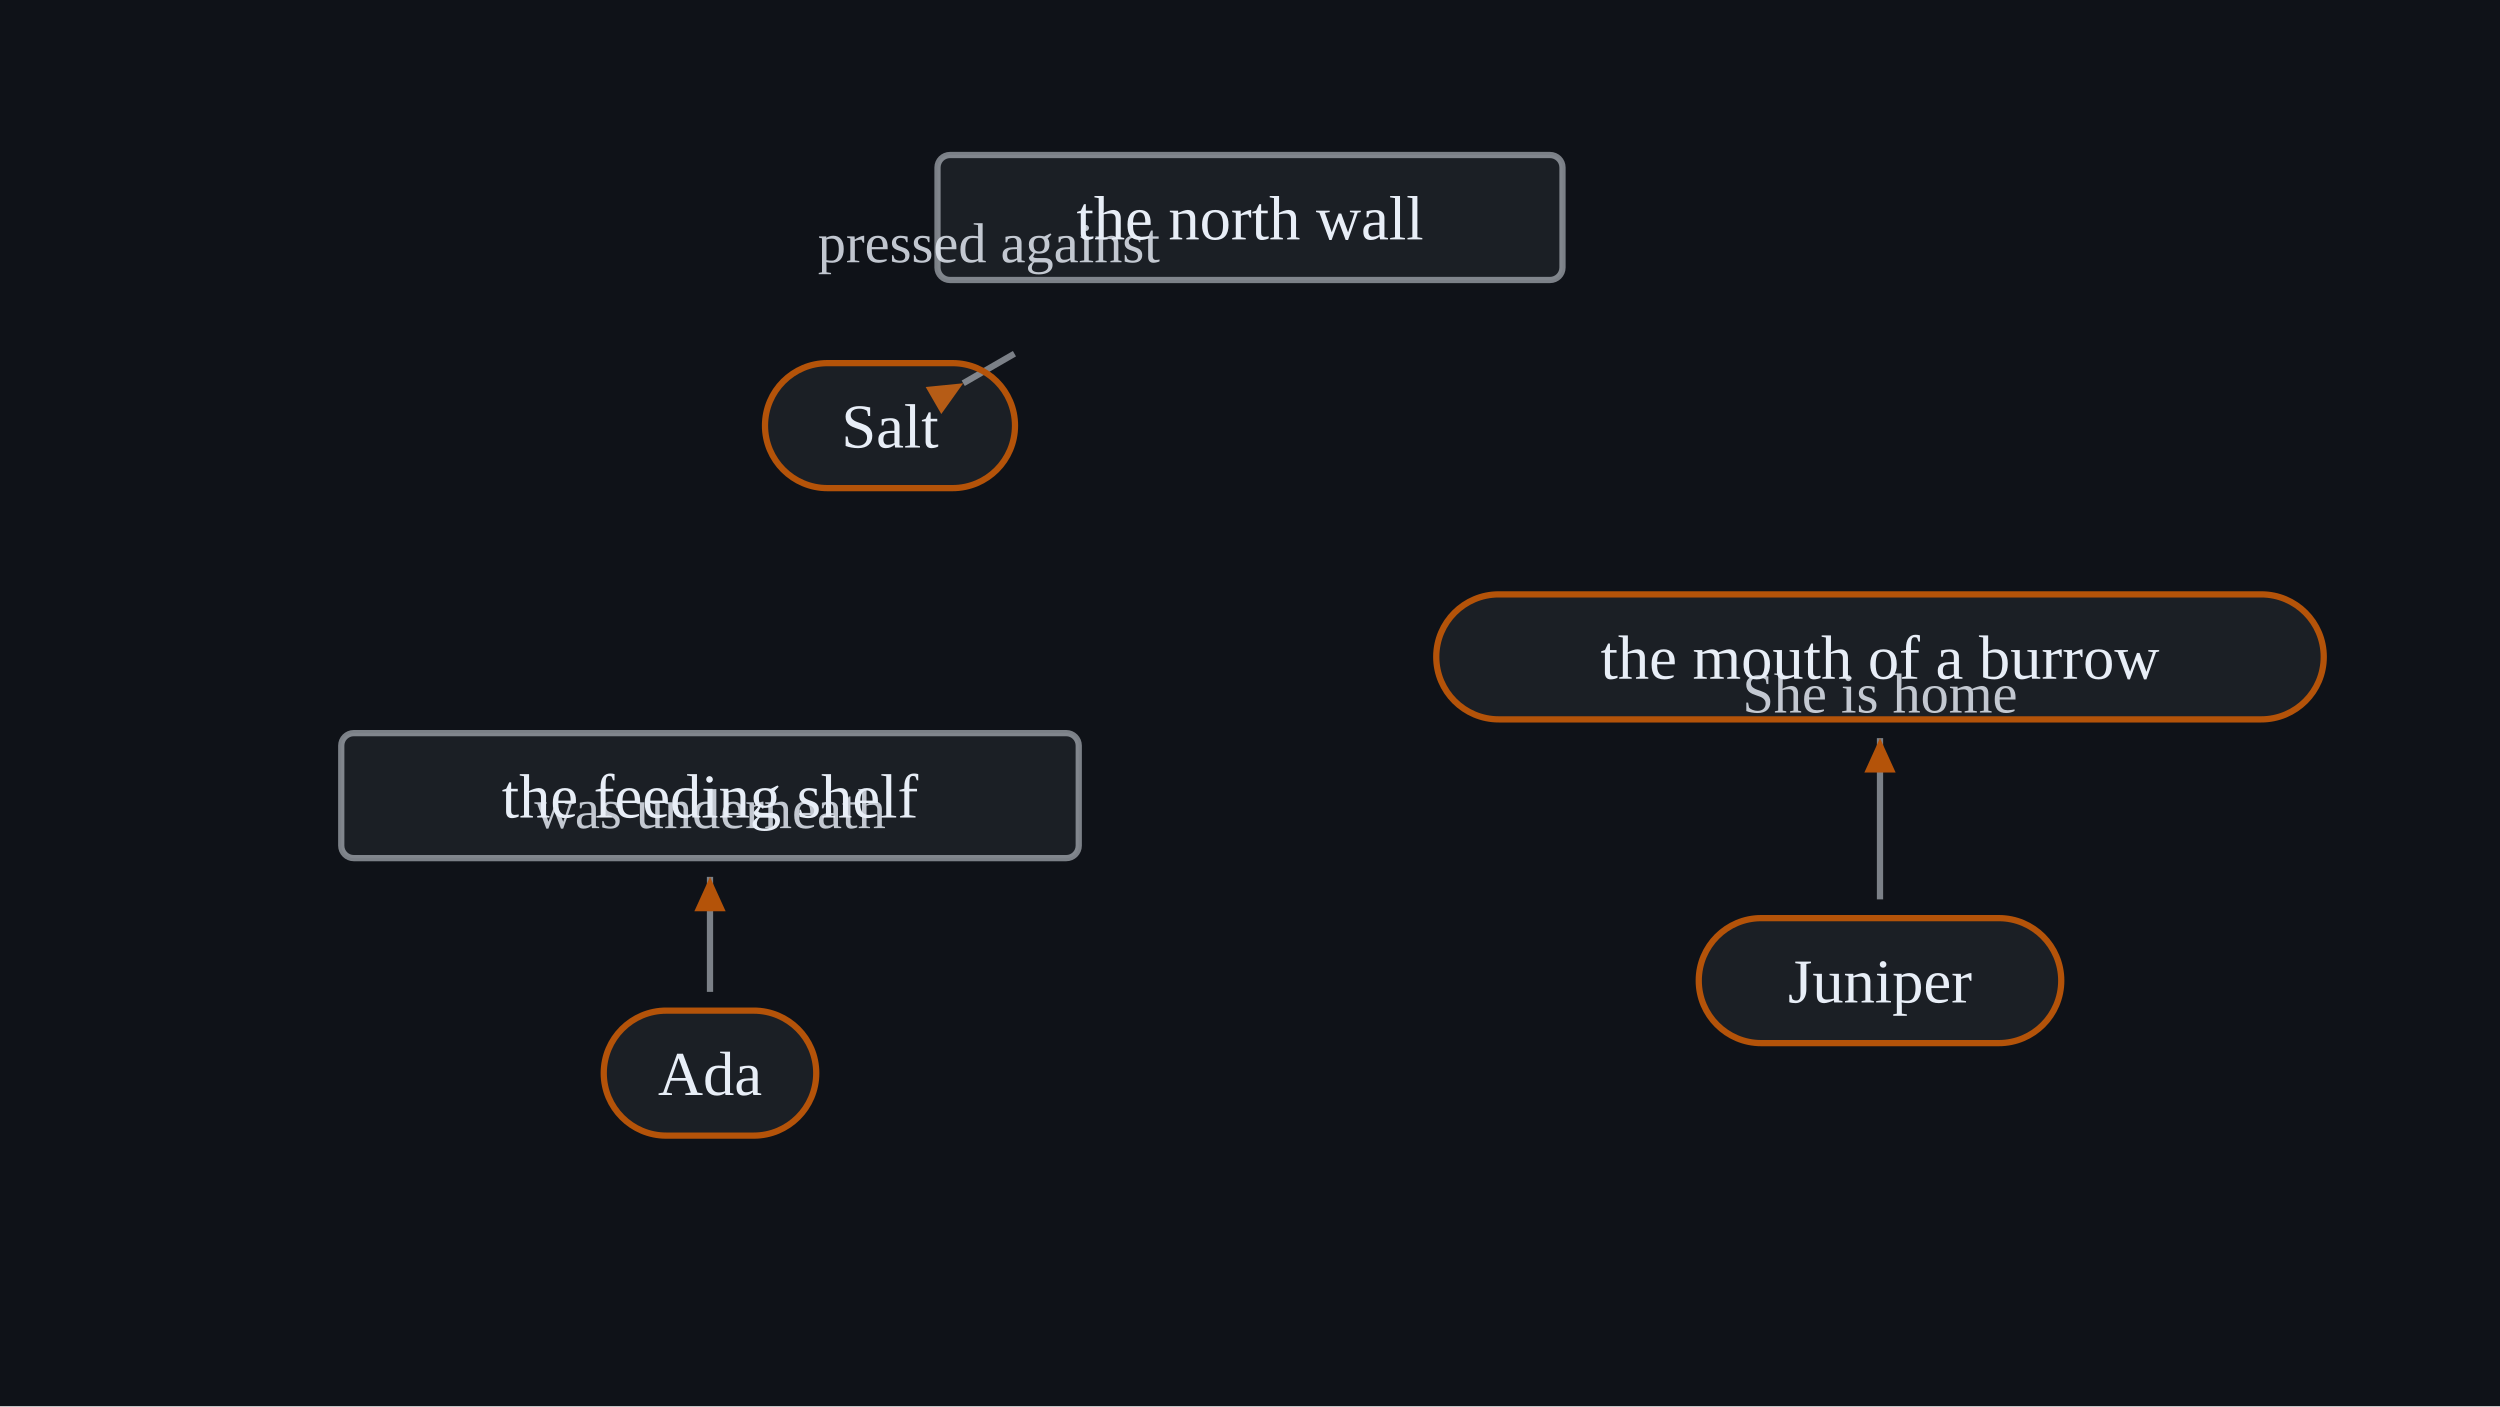
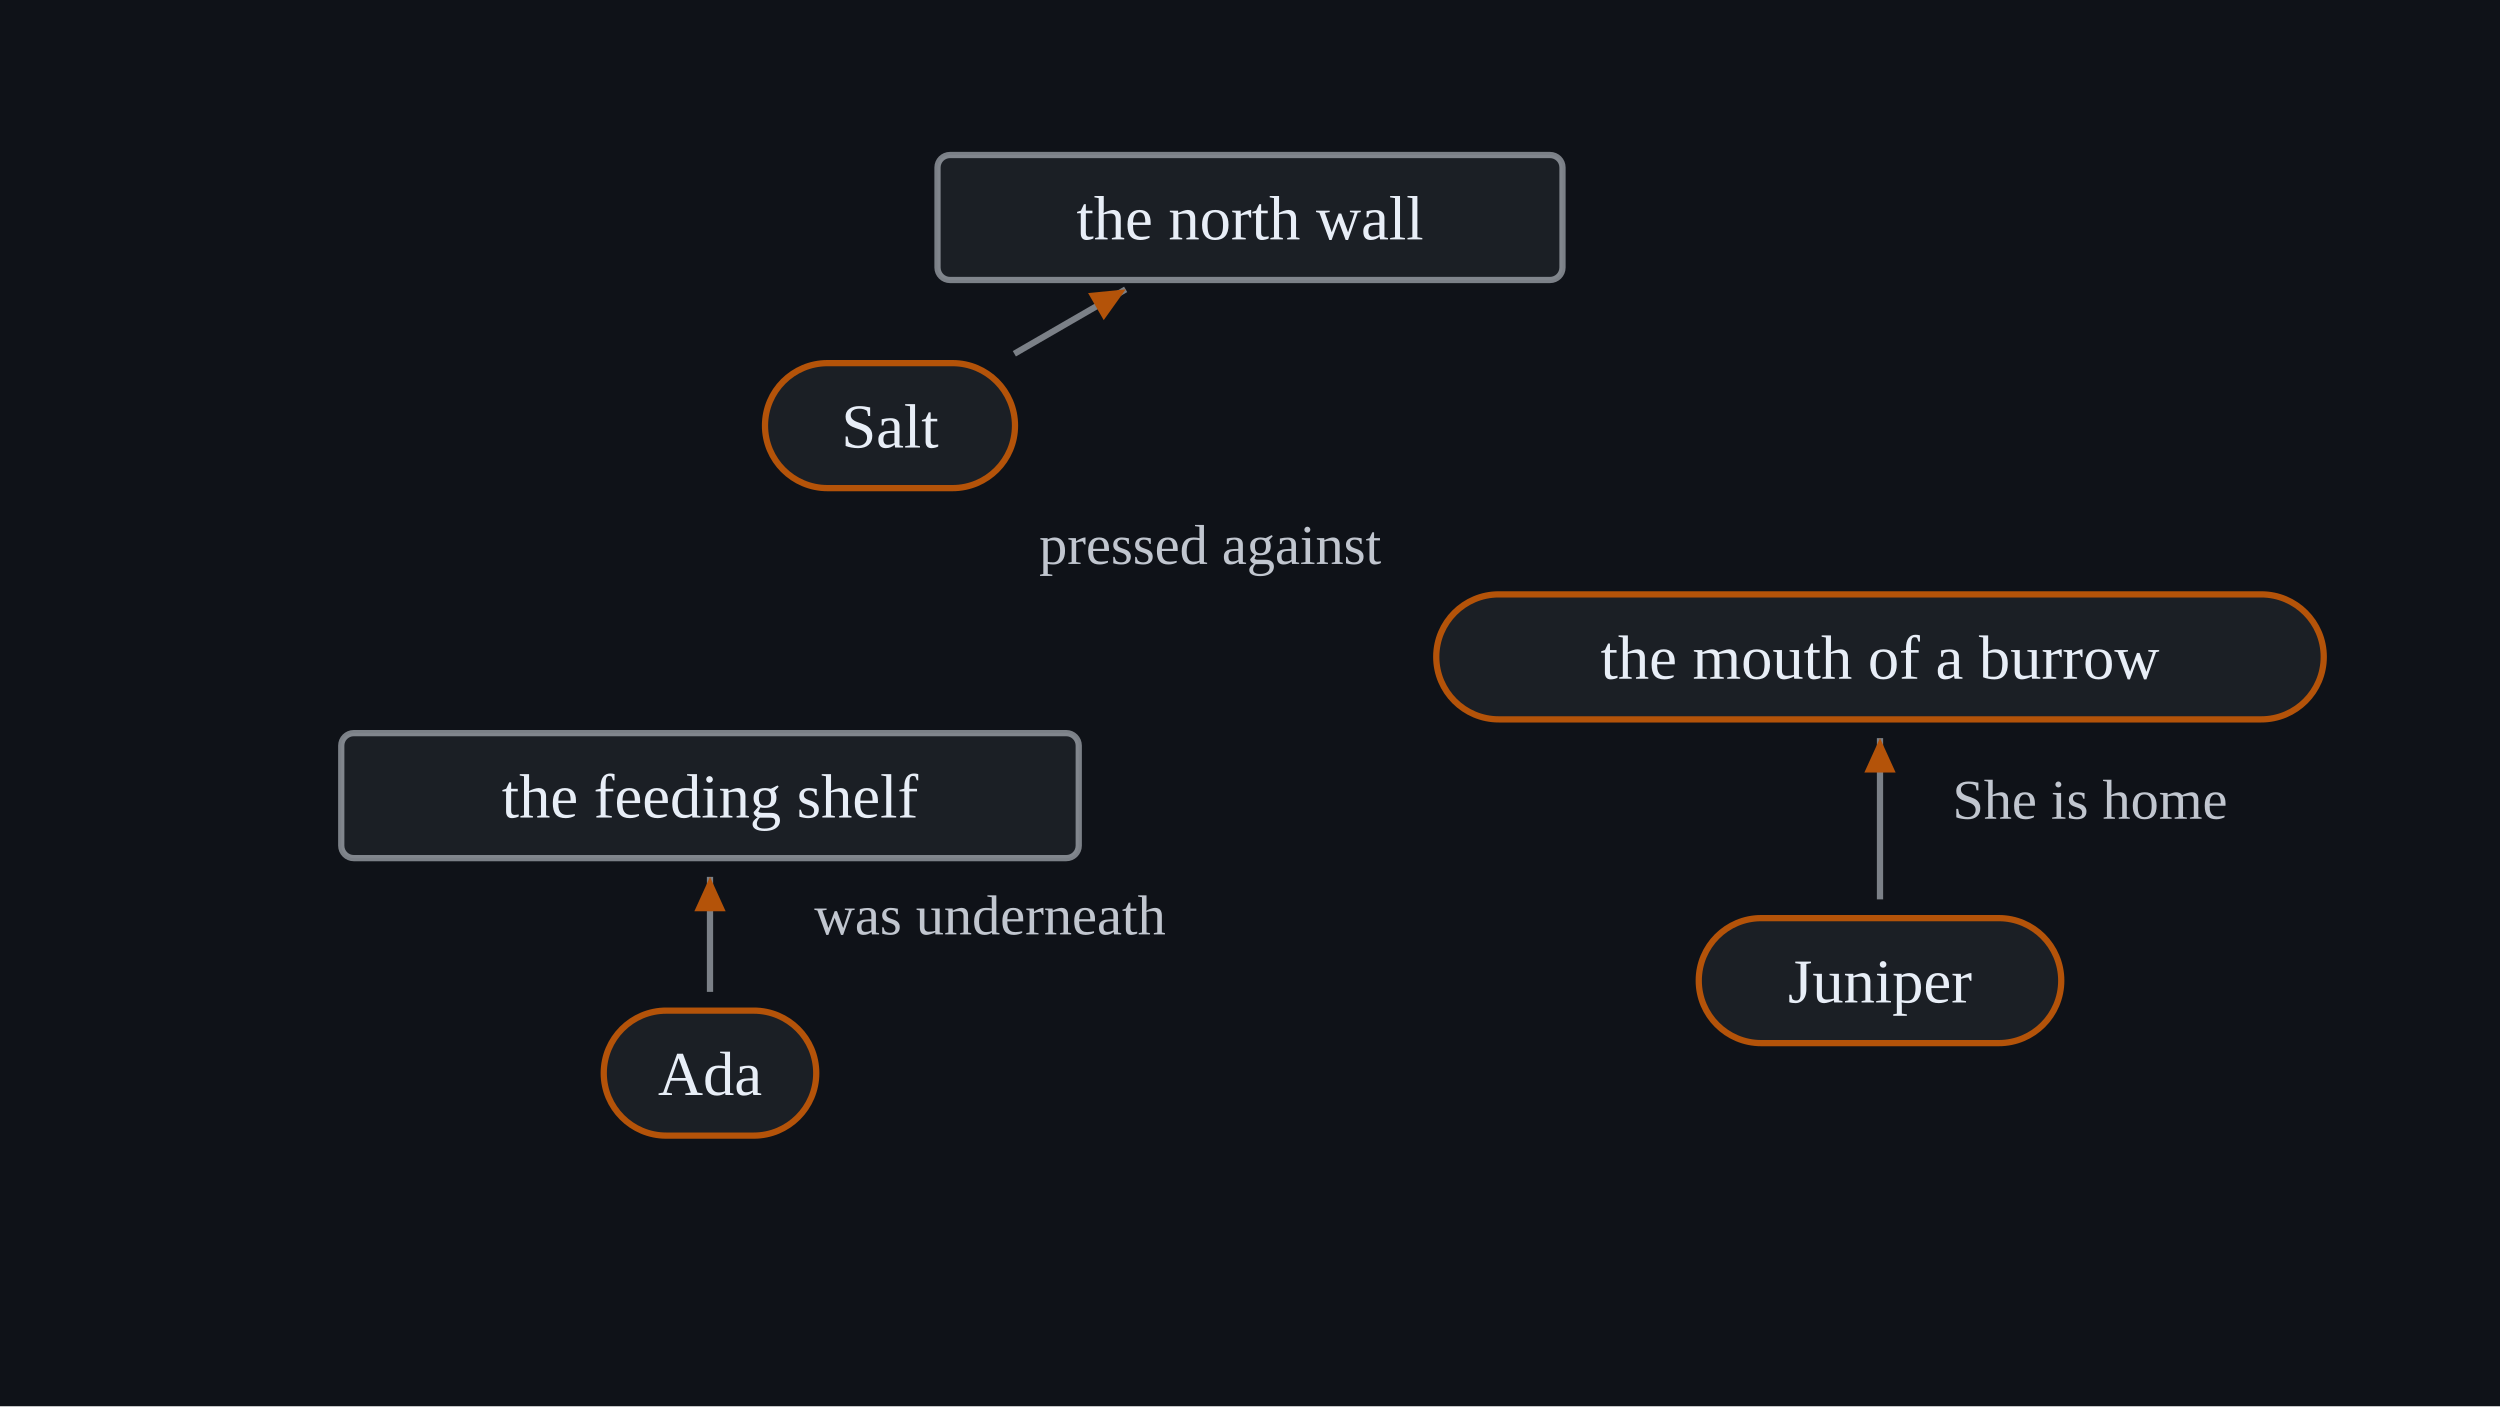
<svg xmlns="http://www.w3.org/2000/svg" width="800" height="450" viewBox="0 0 800 450" role="img">
  <rect x="0" y="0" width="800" height="450" fill="#0f1218" />
  <g data-layout="plan" />
-   <line x1="324.62" y1="113.18" x2="308.23" y2="122.65" stroke="rgba(232,238,247,0.5)" stroke-width="2" />
-   <polygon points="308.23,122.65 301.21,132.49 296.21,123.83" fill="#b45309" />
-   <text x="316.43" y="83.92" font-size="18" fill="#e8eef7" text-anchor="middle" fill-opacity="0.82">pressed against</text>
+   <line x1="324.59" y1="113.2" x2="360.21" y2="92.6" stroke="rgba(232,238,247,0.5)" stroke-width="2" />
+   <polygon points="360.21,92.6 353.19,102.44 348.19,93.78" fill="#b45309" />
+   <text x="387.25" y="180.47" font-size="18" fill="#e8eef7" text-anchor="middle" fill-opacity="0.82">pressed against</text>
  <line x1="227.2" y1="317.4" x2="227.2" y2="280.6" stroke="rgba(232,238,247,0.5)" stroke-width="2" />
  <polygon points="227.2,280.6 232.2,291.6 222.2,291.6" fill="#b45309" />
-   <text x="227.2" y="265" font-size="18" fill="#e8eef7" text-anchor="middle" fill-opacity="0.82">was underneath</text>
+   <text x="316.8" y="299" font-size="18" fill="#e8eef7" text-anchor="middle" fill-opacity="0.82">was underneath</text>
  <line x1="601.6" y1="287.8" x2="601.6" y2="236.2" stroke="rgba(232,238,247,0.5)" stroke-width="2" />
  <polygon points="601.6,236.2 606.6,247.2 596.6,247.2" fill="#b45309" />
-   <text x="601.6" y="228" font-size="18" fill="#e8eef7" text-anchor="middle" fill-opacity="0.82">She is home</text>
+   <text x="668.8" y="262" font-size="18" fill="#e8eef7" text-anchor="middle" fill-opacity="0.82">She is home</text>
  <rect x="300" y="49.6" width="200" height="40" fill="rgba(232,238,247,0.06)" stroke="rgba(232,238,247,0.5)" stroke-width="2" rx="4" data-shape="box" />
  <text x="400" y="76.6" font-size="20" fill="#e8eef7" text-anchor="middle">
    <tspan x="400" dy="0">the north wall</tspan>
  </text>
  <rect x="244.8" y="116.2" width="80" height="40" fill="rgba(232,238,247,0.06)" stroke="#b45309" stroke-width="2" rx="20" data-shape="round" />
  <text x="284.8" y="143.2" font-size="20" fill="#e8eef7" text-anchor="middle">
    <tspan x="284.8" dy="0">Salt</tspan>
  </text>
  <rect x="109.2" y="234.6" width="236" height="40" fill="rgba(232,238,247,0.06)" stroke="rgba(232,238,247,0.5)" stroke-width="2" rx="4" data-shape="box" />
  <text x="227.2" y="261.6" font-size="20" fill="#e8eef7" text-anchor="middle">
    <tspan x="227.2" dy="0">the feeding shelf</tspan>
  </text>
  <rect x="193.2" y="323.4" width="68" height="40" fill="rgba(232,238,247,0.06)" stroke="#b45309" stroke-width="2" rx="20" data-shape="round" />
  <text x="227.2" y="350.4" font-size="20" fill="#e8eef7" text-anchor="middle">
    <tspan x="227.2" dy="0">Ada</tspan>
  </text>
  <rect x="459.6" y="190.2" width="284" height="40" fill="rgba(232,238,247,0.06)" stroke="#b45309" stroke-width="2" rx="20" data-shape="round" />
  <text x="601.6" y="217.2" font-size="20" fill="#e8eef7" text-anchor="middle">
    <tspan x="601.6" dy="0">the mouth of a burrow</tspan>
  </text>
  <rect x="543.6" y="293.8" width="116" height="40" fill="rgba(232,238,247,0.06)" stroke="#b45309" stroke-width="2" rx="20" data-shape="round" />
  <text x="601.6" y="320.8" font-size="20" fill="#e8eef7" text-anchor="middle">
    <tspan x="601.6" dy="0">Juniper</tspan>
  </text>
</svg>
